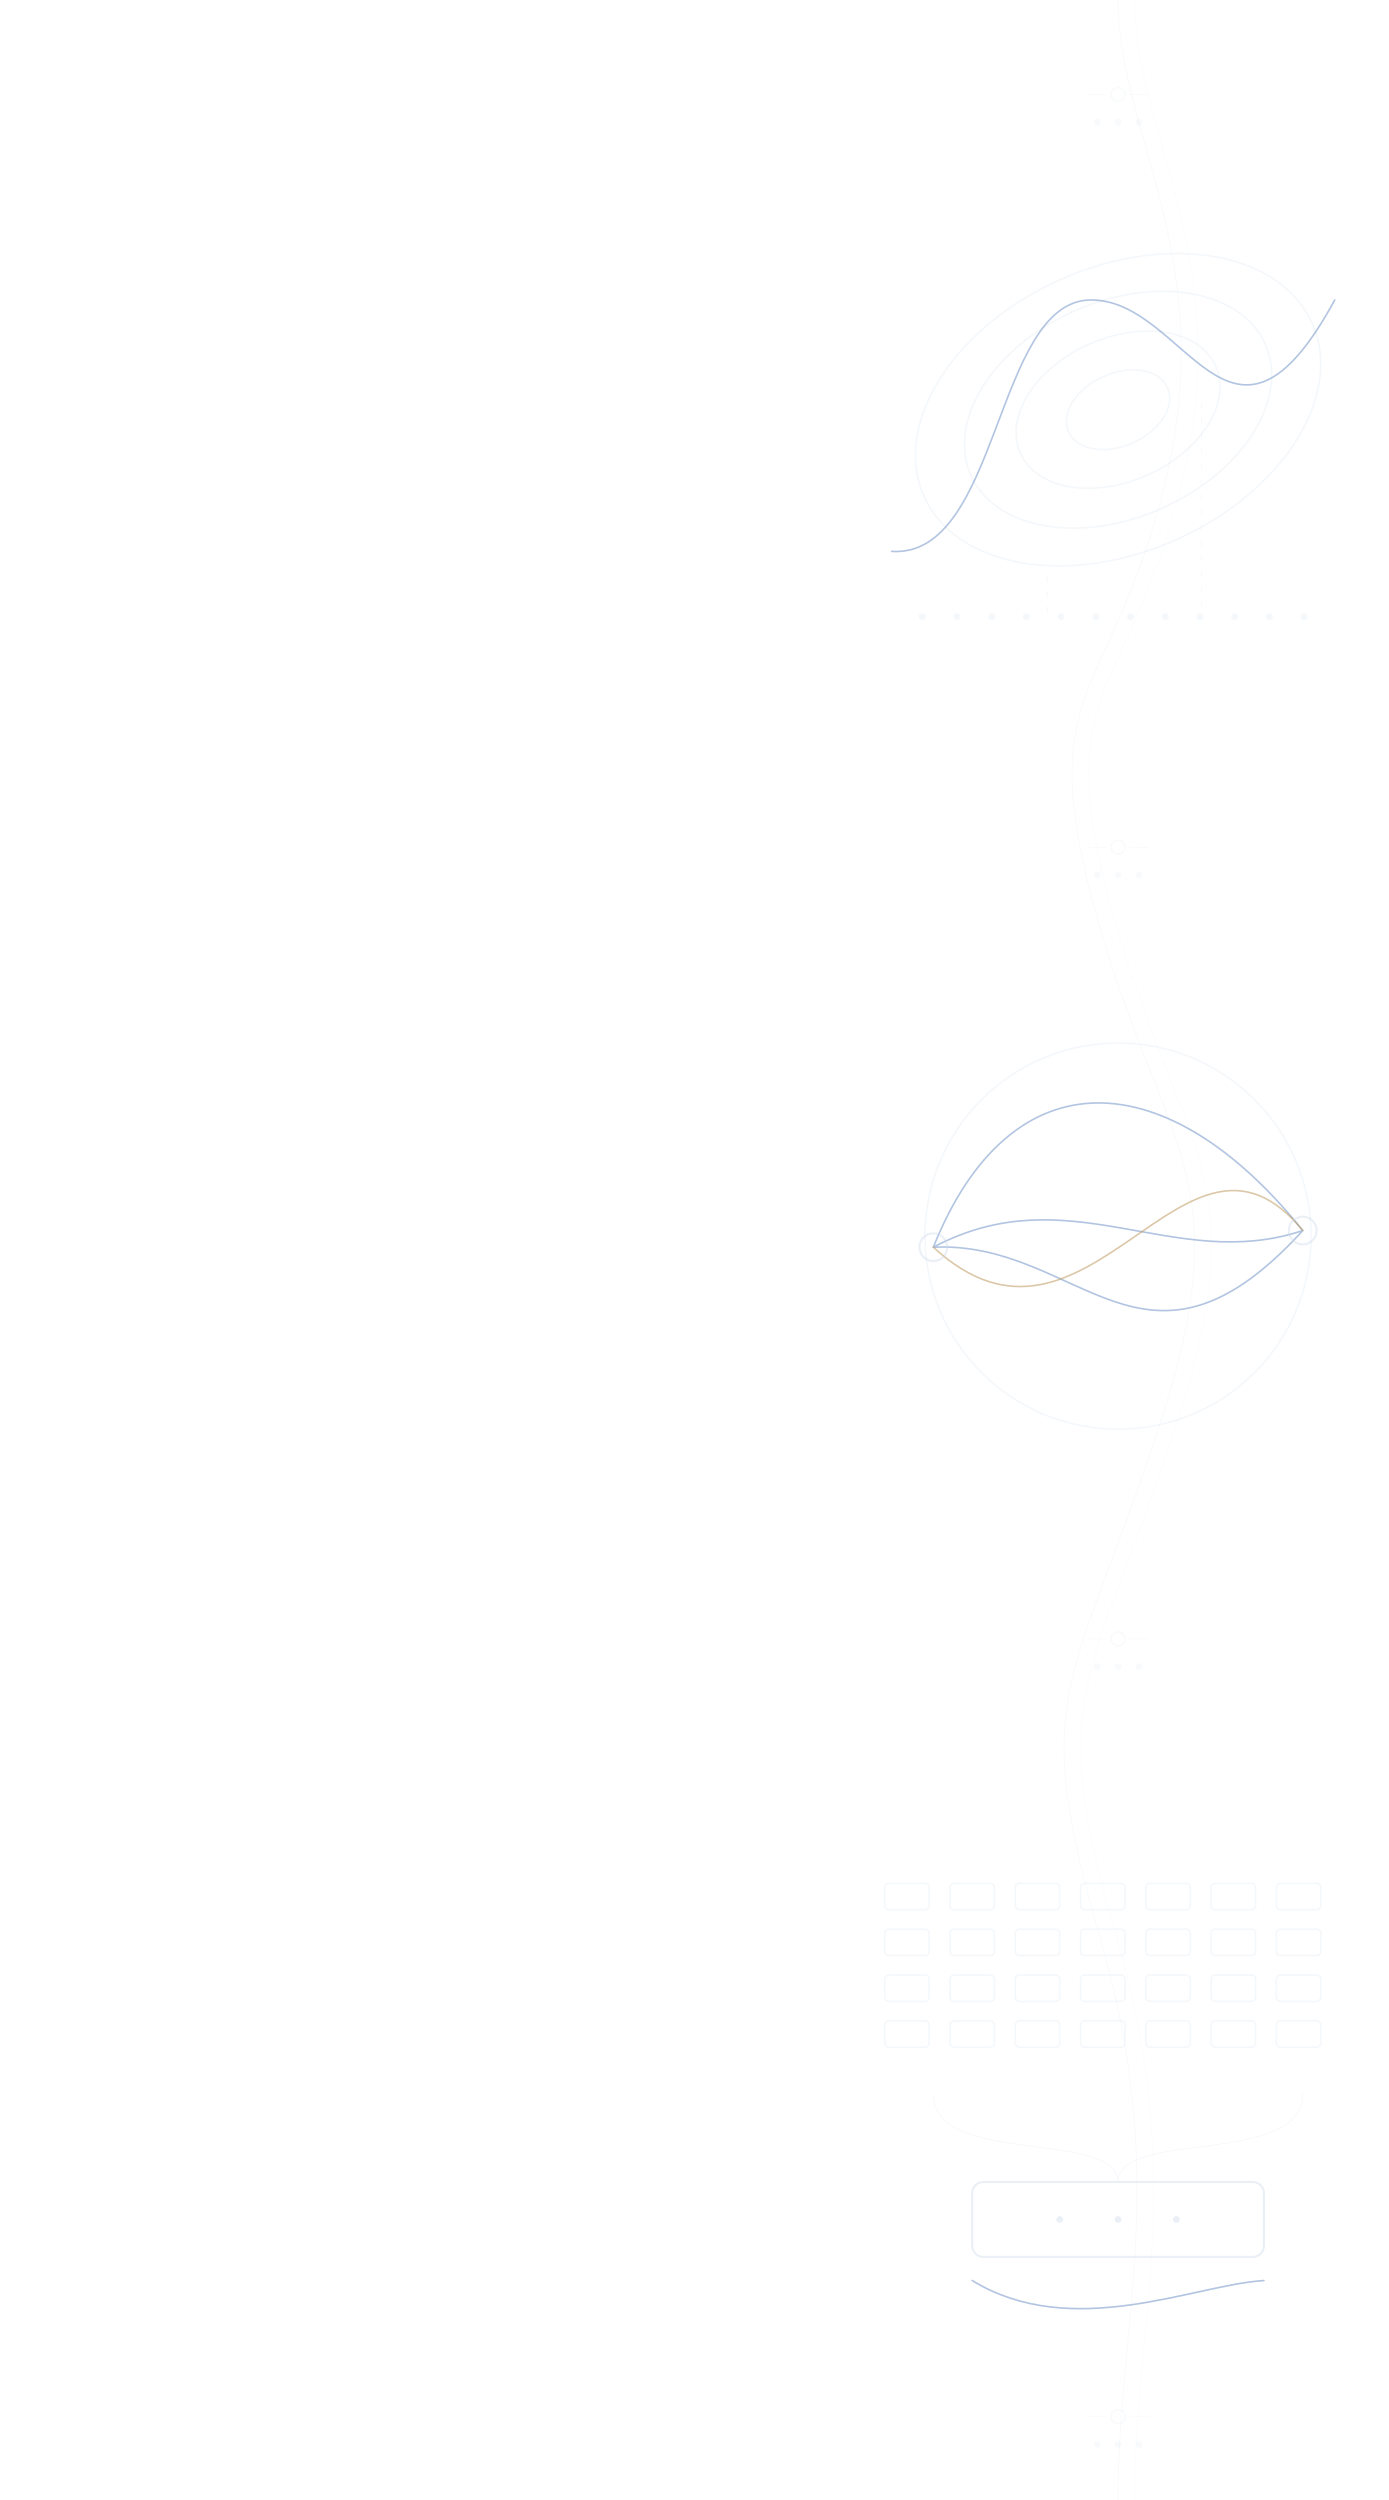
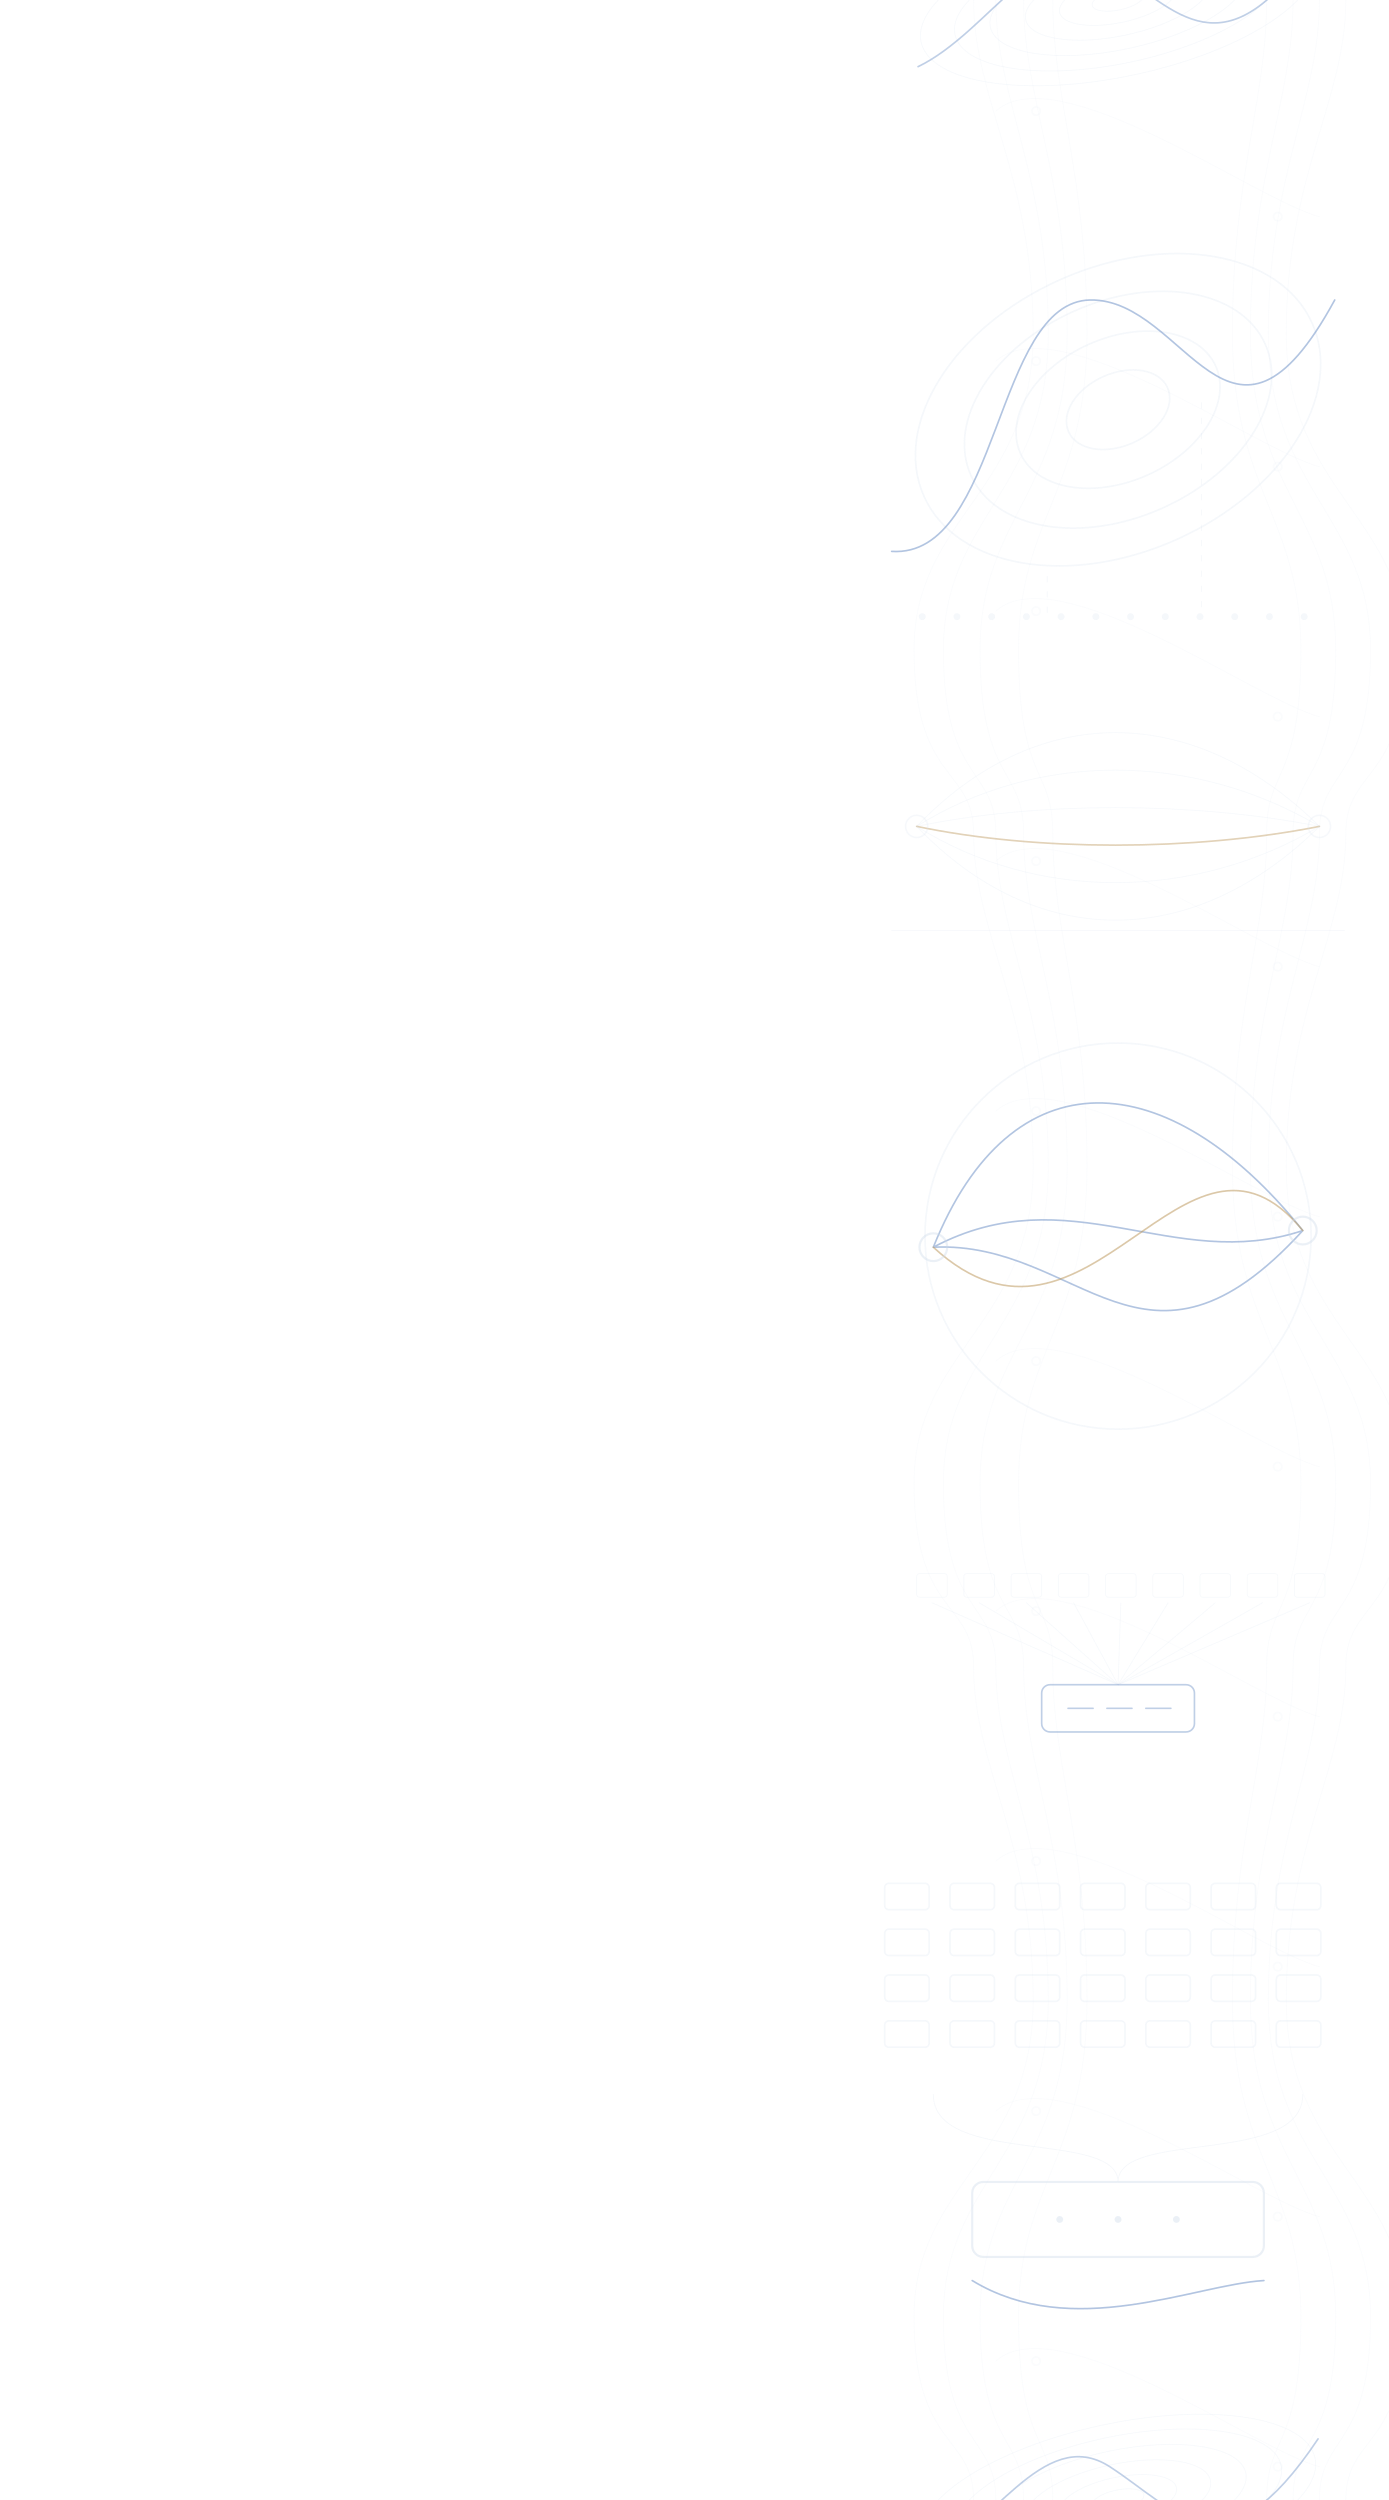
<svg xmlns="http://www.w3.org/2000/svg" width="1000" height="1800" viewBox="0 0 1000 1800" fill="none">
  <style>.art-ink,
.art-ink-soft,
.art-hair,
.art-blue,
.art-gold {
  fill: none;
  vector-effect: non-scaling-stroke;
  stroke-linecap: round;
  stroke-linejoin: round;
}

.art-ink {
  stroke: rgba(196, 210, 230, .38);
  stroke-width: 1.6;
}

.art-ink-soft {
  stroke: rgba(196, 210, 230, .2);
  stroke-width: 1.2;
}

/* Hairline filigree — the finest lines (tree-rings, arcs, contours). */
.art-hair {
  stroke: rgba(196, 210, 230, .2);
  stroke-width: 0.6;
}

.art-blue, .art-gold {
  stroke-width: 1.2;
  stroke-opacity: .55;
}

.art-blue { stroke: #5a82be; }
.art-gold { stroke: #b28945; }

.art-fill-ink {
  fill: rgba(196, 210, 230, .38);
  stroke: none;
}

/* Stipple dots for organic growth. */
.art-dot {
  fill: rgba(196, 210, 230, .2);
  stroke: none;
}</style>
-   <g transform="translate(0 0)" opacity=".65">
-     <path class="art-hair" d="M805 0C805 96 878 187 839 347S742 491 790 661S895 846 833 1032S741 1219 792 1395S805 1670 805 1800" />
-   </g>
-   <g transform="translate(12 0)" opacity=".35">
-     <path class="art-hair" d="M805 0C805 96 878 187 839 347S742 491 790 661S895 846 833 1032S741 1219 792 1395S805 1670 805 1800" />
-   </g>
-   <g transform="translate(805 68)" opacity=".55">
-     <circle class="art-ink-soft" cx="0" cy="0" r="5" />
-     <path class="art-hair" d="M-22 0L-8 0" />
-     <path class="art-hair" d="M8 0L22 0" />
-     <circle class="art-dot" cx="-15" cy="20" r="2.5" />
-     <circle class="art-dot" cx="0" cy="20" r="2.5" />
-     <circle class="art-dot" cx="15" cy="20" r="2.5" />
-   </g>
-   <g transform="translate(805 610)" opacity=".55">
-     <circle class="art-ink-soft" cx="0" cy="0" r="5" />
-     <path class="art-hair" d="M-22 0L-8 0" />
-     <path class="art-hair" d="M8 0L22 0" />
-     <circle class="art-dot" cx="-15" cy="20" r="2.5" />
-     <circle class="art-dot" cx="0" cy="20" r="2.5" />
-     <circle class="art-dot" cx="15" cy="20" r="2.5" />
-   </g>
-   <g transform="translate(805 1180)" opacity=".55">
-     <circle class="art-ink-soft" cx="0" cy="0" r="5" />
-     <path class="art-hair" d="M-22 0L-8 0" />
-     <path class="art-hair" d="M8 0L22 0" />
-     <circle class="art-dot" cx="-15" cy="20" r="2.5" />
-     <circle class="art-dot" cx="0" cy="20" r="2.5" />
-     <circle class="art-dot" cx="15" cy="20" r="2.5" />
-   </g>
-   <g transform="translate(805 1740)" opacity=".55">
-     <circle class="art-ink-soft" cx="0" cy="0" r="5" />
-     <path class="art-hair" d="M-22 0L-8 0" />
-     <path class="art-hair" d="M8 0L22 0" />
-     <circle class="art-dot" cx="-15" cy="20" r="2.5" />
-     <circle class="art-dot" cx="0" cy="20" r="2.5" />
-     <circle class="art-dot" cx="15" cy="20" r="2.5" />
+   <defs>
+     <g id="post-texture" opacity=".38">
+       <path class="art-hair" d="M701 0C701 72 743.88 126 743.88 240S658.12 372 658.12 468S701 552 701 600C701 672 743.88 726 743.88 840S658.12 972 658.12 1068S701 1152 701 1200C701 1272 743.88 1326 743.88 1440S658.12 1572 658.12 1668S701 1752 701 1800" />
+       <path class="art-hair" d="M717 0C717 72 754.76 126 754.76 240S679.24 372 679.24 468S717 552 717 600C717 672 754.76 726 754.76 840S679.24 972 679.24 1068S717 1152 717 1200C717 1272 754.76 1326 754.76 1440S679.24 1572 679.24 1668S717 1752 717 1800" />
+       <path class="art-hair" d="M737 0C737 72 768.36 126 768.36 240S705.64 372 705.64 468S737 552 737 600C737 672 768.36 726 768.36 840S705.64 972 705.64 1068S737 1152 737 1200C737 1272 768.36 1326 768.36 1440S705.64 1572 705.64 1668S737 1752 737 1800" />
+       <path class="art-hair" d="M758 0C758 72 782.64 126 782.64 240S733.36 372 733.36 468S758 552 758 600C758 672 782.64 726 782.64 840S733.36 972 733.36 1068S758 1152 758 1200C758 1272 782.64 1326 782.64 1440S733.36 1572 733.36 1668S758 1752 758 1800" />
+       <path class="art-hair" d="M912 0C912 72 887.36 126 887.36 240S936.64 372 936.64 468S912 552 912 600C912 672 887.36 726 887.36 840S936.64 972 936.64 1068S912 1152 912 1200C912 1272 887.36 1326 887.36 1440S936.64 1572 936.64 1668S912 1752 912 1800" />
+       <path class="art-hair" d="M931 0C931 72 900.28 126 900.28 240S961.72 372 961.72 468S931 552 931 600C931 672 900.28 726 900.28 840S961.72 972 961.72 1068S931 1152 931 1200C931 1272 900.28 1326 900.28 1440S961.72 1572 961.72 1668S931 1752 931 1800" />
+       <path class="art-hair" d="M950 0C950 72 913.2 126 913.2 240S986.8 372 986.8 468S950 552 950 600C950 672 913.2 726 913.2 840S986.8 972 986.8 1068S950 1152 950 1200C950 1272 913.2 1326 913.2 1440S986.8 1572 986.8 1668S950 1752 950 1800" />
+       <path class="art-hair" d="M969 0C969 72 926.12 126 926.12 240S1011.88 372 1011.88 468S969 552 969 600C969 672 926.12 726 926.12 840S1011.88 972 1011.88 1068S969 1152 969 1200C969 1272 926.12 1326 926.12 1440S1011.88 1572 1011.88 1668S969 1752 969 1800" />
+       <circle class="art-ink-soft" cx="746" cy="80" r="3" />
+       <circle class="art-ink-soft" cx="920" cy="156" r="3" />
+       <path class="art-hair" d="M717 80C762 40 906 145 950 156" />
+       <circle class="art-ink-soft" cx="746" cy="260" r="3" />
+       <circle class="art-ink-soft" cx="920" cy="336" r="3" />
+       <path class="art-hair" d="M717 260C762 220 906 325 950 336" />
+       <circle class="art-ink-soft" cx="746" cy="440" r="3" />
+       <circle class="art-ink-soft" cx="920" cy="516" r="3" />
+       <path class="art-hair" d="M717 440C762 400 906 505 950 516" />
+       <circle class="art-ink-soft" cx="746" cy="620" r="3" />
+       <circle class="art-ink-soft" cx="920" cy="696" r="3" />
+       <path class="art-hair" d="M717 620C762 580 906 685 950 696" />
+       <circle class="art-ink-soft" cx="746" cy="800" r="3" />
+       <circle class="art-ink-soft" cx="920" cy="876" r="3" />
+       <path class="art-hair" d="M717 800C762 760 906 865 950 876" />
+       <circle class="art-ink-soft" cx="746" cy="980" r="3" />
+       <circle class="art-ink-soft" cx="920" cy="1056" r="3" />
+       <path class="art-hair" d="M717 980C762 940 906 1045 950 1056" />
+       <circle class="art-ink-soft" cx="746" cy="1160" r="3" />
+       <circle class="art-ink-soft" cx="920" cy="1236" r="3" />
+       <path class="art-hair" d="M717 1160C762 1120 906 1225 950 1236" />
+       <circle class="art-ink-soft" cx="746" cy="1340" r="3" />
+       <circle class="art-ink-soft" cx="920" cy="1416" r="3" />
+       <path class="art-hair" d="M717 1340C762 1300 906 1405 950 1416" />
+       <circle class="art-ink-soft" cx="746" cy="1520" r="3" />
+       <circle class="art-ink-soft" cx="920" cy="1596" r="3" />
+       <path class="art-hair" d="M717 1520C762 1480 906 1585 950 1596" />
+       <circle class="art-ink-soft" cx="746" cy="1700" r="3" />
+       <circle class="art-ink-soft" cx="920" cy="1776" r="3" />
+       <path class="art-hair" d="M717 1700C762 1660 906 1765 950 1776" />
+     </g>
+   </defs>
+   <use href="#post-texture" transform="translate(0 -1800)" />
+   <use href="#post-texture" transform="translate(0 0)" />
+   <use href="#post-texture" transform="translate(0 1800)" />
+   <g transform="translate(805 0)" opacity=".7">
+     <ellipse class="art-hair" cx="0" cy="0" rx="145" ry="55.1" transform="rotate(-12 0 0)" />
+     <ellipse class="art-hair" cx="0" cy="0" rx="120" ry="45.6" transform="rotate(-12 0 0)" />
+     <ellipse class="art-hair" cx="0" cy="0" rx="94" ry="35.72" transform="rotate(-12 0 0)" />
+     <ellipse class="art-hair" cx="0" cy="0" rx="68" ry="25.84" transform="rotate(-12 0 0)" />
+     <ellipse class="art-hair" cx="0" cy="0" rx="43" ry="16.34" transform="rotate(-12 0 0)" />
+     <ellipse class="art-hair" cx="0" cy="0" rx="19" ry="7.22" transform="rotate(-12 0 0)" />
+     <path class="art-blue" d="M-144 48C-92 23-54-55-6-24S76 58 144-44" />
+   </g>
+   <g transform="translate(805 595)" opacity=".7">
+     <path class="art-hair" d="M-145 0C-59 -90 54 -90 145 0" />
+     <path class="art-hair" d="M-145 0C-59 -54 54 -54 145 0" />
+     <path class="art-hair" d="M-145 0C-59 -18 54 -18 145 0" />
+     <path class="art-gold" d="M-145 0C-59 18 54 18 145 0" />
+     <path class="art-hair" d="M-145 0C-59 54 54 54 145 0" />
+     <path class="art-hair" d="M-145 0C-59 90 54 90 145 0" />
+     <circle class="art-ink-soft" cx="-145" cy="0" r="8" />
+     <circle class="art-ink-soft" cx="145" cy="0" r="8" />
+     <path class="art-hair" d="M-163 75L163 75" />
+   </g>
+   <g transform="translate(805 1190)" opacity=".7">
+     <rect class="art-hair" x="-145" y="-57" width="22" height="17" rx="2" />
+     <path class="art-hair" d="M-134 -36L0 23" />
+     <rect class="art-hair" x="-111" y="-57" width="22" height="17" rx="2" />
+     <path class="art-hair" d="M-100 -36L0 23" />
+     <rect class="art-hair" x="-77" y="-57" width="22" height="17" rx="2" />
+     <path class="art-hair" d="M-66 -36L0 23" />
+     <rect class="art-hair" x="-43" y="-57" width="22" height="17" rx="2" />
+     <path class="art-hair" d="M-32 -36L0 23" />
+     <rect class="art-hair" x="-9" y="-57" width="22" height="17" rx="2" />
+     <path class="art-hair" d="M2 -36L0 23" />
+     <rect class="art-hair" x="25" y="-57" width="22" height="17" rx="2" />
+     <path class="art-hair" d="M36 -36L0 23" />
+     <rect class="art-hair" x="59" y="-57" width="22" height="17" rx="2" />
+     <path class="art-hair" d="M70 -36L0 23" />
+     <rect class="art-hair" x="93" y="-57" width="22" height="17" rx="2" />
+     <path class="art-hair" d="M104 -36L0 23" />
+     <rect class="art-hair" x="127" y="-57" width="22" height="17" rx="2" />
+     <path class="art-hair" d="M138 -36L0 23" />
+     <rect class="art-blue" x="-55" y="23" width="110" height="34" rx="6" />
+     <path class="art-blue" d="M-36 40h18m10 0h18m10 0h18" />
+   </g>
+   <g transform="translate(805 1800)" opacity=".7">
+     <ellipse class="art-hair" cx="0" cy="0" rx="145" ry="55.1" transform="rotate(-12 0 0)" />
+     <ellipse class="art-hair" cx="0" cy="0" rx="120" ry="45.6" transform="rotate(-12 0 0)" />
+     <ellipse class="art-hair" cx="0" cy="0" rx="94" ry="35.72" transform="rotate(-12 0 0)" />
+     <ellipse class="art-hair" cx="0" cy="0" rx="68" ry="25.84" transform="rotate(-12 0 0)" />
+     <ellipse class="art-hair" cx="0" cy="0" rx="43" ry="16.34" transform="rotate(-12 0 0)" />
+     <ellipse class="art-hair" cx="0" cy="0" rx="19" ry="7.22" transform="rotate(-12 0 0)" />
+     <path class="art-blue" d="M-144 48C-92 23-54-55-6-24S76 58 144-44" />
  </g>
  <g transform="translate(805 295)" opacity=".85">
    <ellipse class="art-ink-soft" cx="0" cy="0" rx="153" ry="102.51" transform="rotate(-24 0 0)" />
    <ellipse class="art-ink-soft" cx="0" cy="0" rx="116" ry="77.72" transform="rotate(-24 0 0)" />
    <ellipse class="art-ink-soft" cx="0" cy="0" rx="77" ry="51.59" transform="rotate(-24 0 0)" />
    <ellipse class="art-ink-soft" cx="0" cy="0" rx="39" ry="26.13" transform="rotate(-24 0 0)" />
    <path class="art-blue" d="M-163 102C-85 107-89-78-20-79S81 59 156-79" />
    <circle class="art-dot" cx="-141" cy="149" r="2.5" />
    <circle class="art-dot" cx="-116" cy="149" r="2.5" />
    <circle class="art-dot" cx="-91" cy="149" r="2.5" />
    <circle class="art-dot" cx="-66" cy="149" r="2.5" />
    <circle class="art-dot" cx="-41" cy="149" r="2.5" />
    <circle class="art-dot" cx="-16" cy="149" r="2.5" />
    <circle class="art-dot" cx="9" cy="149" r="2.5" />
    <circle class="art-dot" cx="34" cy="149" r="2.5" />
    <circle class="art-dot" cx="59" cy="149" r="2.5" />
    <circle class="art-dot" cx="84" cy="149" r="2.5" />
    <circle class="art-dot" cx="109" cy="149" r="2.5" />
    <circle class="art-dot" cx="134" cy="149" r="2.5" />
    <path class="art-hair" d="M-51 120V146M60-5V146" stroke-dasharray="4 7" />
  </g>
  <g transform="translate(805 890)" opacity=".85">
    <circle class="art-ink-soft" cx="0" cy="0" r="139" />
    <path class="art-blue" d="M-133 8C-77-132 36-125 133-4M-133 8C-27 3 19 121 133-4M-133 8C-35-44 40 27 133-4" />
    <path class="art-gold" d="M-133 8C-21 111 48-108 133-4" />
    <circle class="art-ink" cx="-133" cy="8" r="10" />
    <circle class="art-ink" cx="133" cy="-4" r="10" />
  </g>
  <g transform="translate(805 1490)" opacity=".85">
    <rect class="art-ink-soft" x="-168" y="-134" width="32" height="19" rx="3" />
    <rect class="art-ink-soft" x="-121" y="-134" width="32" height="19" rx="3" />
    <rect class="art-ink-soft" x="-74" y="-134" width="32" height="19" rx="3" />
    <rect class="art-ink-soft" x="-27" y="-134" width="32" height="19" rx="3" />
    <rect class="art-ink-soft" x="20" y="-134" width="32" height="19" rx="3" />
    <rect class="art-ink-soft" x="67" y="-134" width="32" height="19" rx="3" />
    <rect class="art-ink-soft" x="114" y="-134" width="32" height="19" rx="3" />
    <rect class="art-ink-soft" x="-168" y="-101" width="32" height="19" rx="3" />
    <rect class="art-ink-soft" x="-121" y="-101" width="32" height="19" rx="3" />
    <rect class="art-ink-soft" x="-74" y="-101" width="32" height="19" rx="3" />
    <rect class="art-ink-soft" x="-27" y="-101" width="32" height="19" rx="3" />
    <rect class="art-ink-soft" x="20" y="-101" width="32" height="19" rx="3" />
    <rect class="art-ink-soft" x="67" y="-101" width="32" height="19" rx="3" />
    <rect class="art-ink-soft" x="114" y="-101" width="32" height="19" rx="3" />
    <rect class="art-ink-soft" x="-168" y="-68" width="32" height="19" rx="3" />
    <rect class="art-ink-soft" x="-121" y="-68" width="32" height="19" rx="3" />
    <rect class="art-ink-soft" x="-74" y="-68" width="32" height="19" rx="3" />
    <rect class="art-ink-soft" x="-27" y="-68" width="32" height="19" rx="3" />
    <rect class="art-ink-soft" x="20" y="-68" width="32" height="19" rx="3" />
    <rect class="art-ink-soft" x="67" y="-68" width="32" height="19" rx="3" />
    <rect class="art-ink-soft" x="114" y="-68" width="32" height="19" rx="3" />
    <rect class="art-ink-soft" x="-168" y="-35" width="32" height="19" rx="3" />
    <rect class="art-ink-soft" x="-121" y="-35" width="32" height="19" rx="3" />
    <rect class="art-ink-soft" x="-74" y="-35" width="32" height="19" rx="3" />
    <rect class="art-ink-soft" x="-27" y="-35" width="32" height="19" rx="3" />
    <rect class="art-ink-soft" x="20" y="-35" width="32" height="19" rx="3" />
    <rect class="art-ink-soft" x="67" y="-35" width="32" height="19" rx="3" />
    <rect class="art-ink-soft" x="114" y="-35" width="32" height="19" rx="3" />
    <path class="art-hair" d="M-133 18C-133 70 0 43 0 81M133 18C133 70 0 43 0 81" />
    <rect class="art-ink" x="-105" y="81" width="210" height="54" rx="8" />
    <circle class="art-fill-ink" cx="-42" cy="108" r="2.5" />
    <circle class="art-fill-ink" cx="0" cy="108" r="2.5" />
    <circle class="art-fill-ink" cx="42" cy="108" r="2.5" />
    <path class="art-blue" d="M-105 152C-33 196 55 155 105 152" />
  </g>
</svg>
